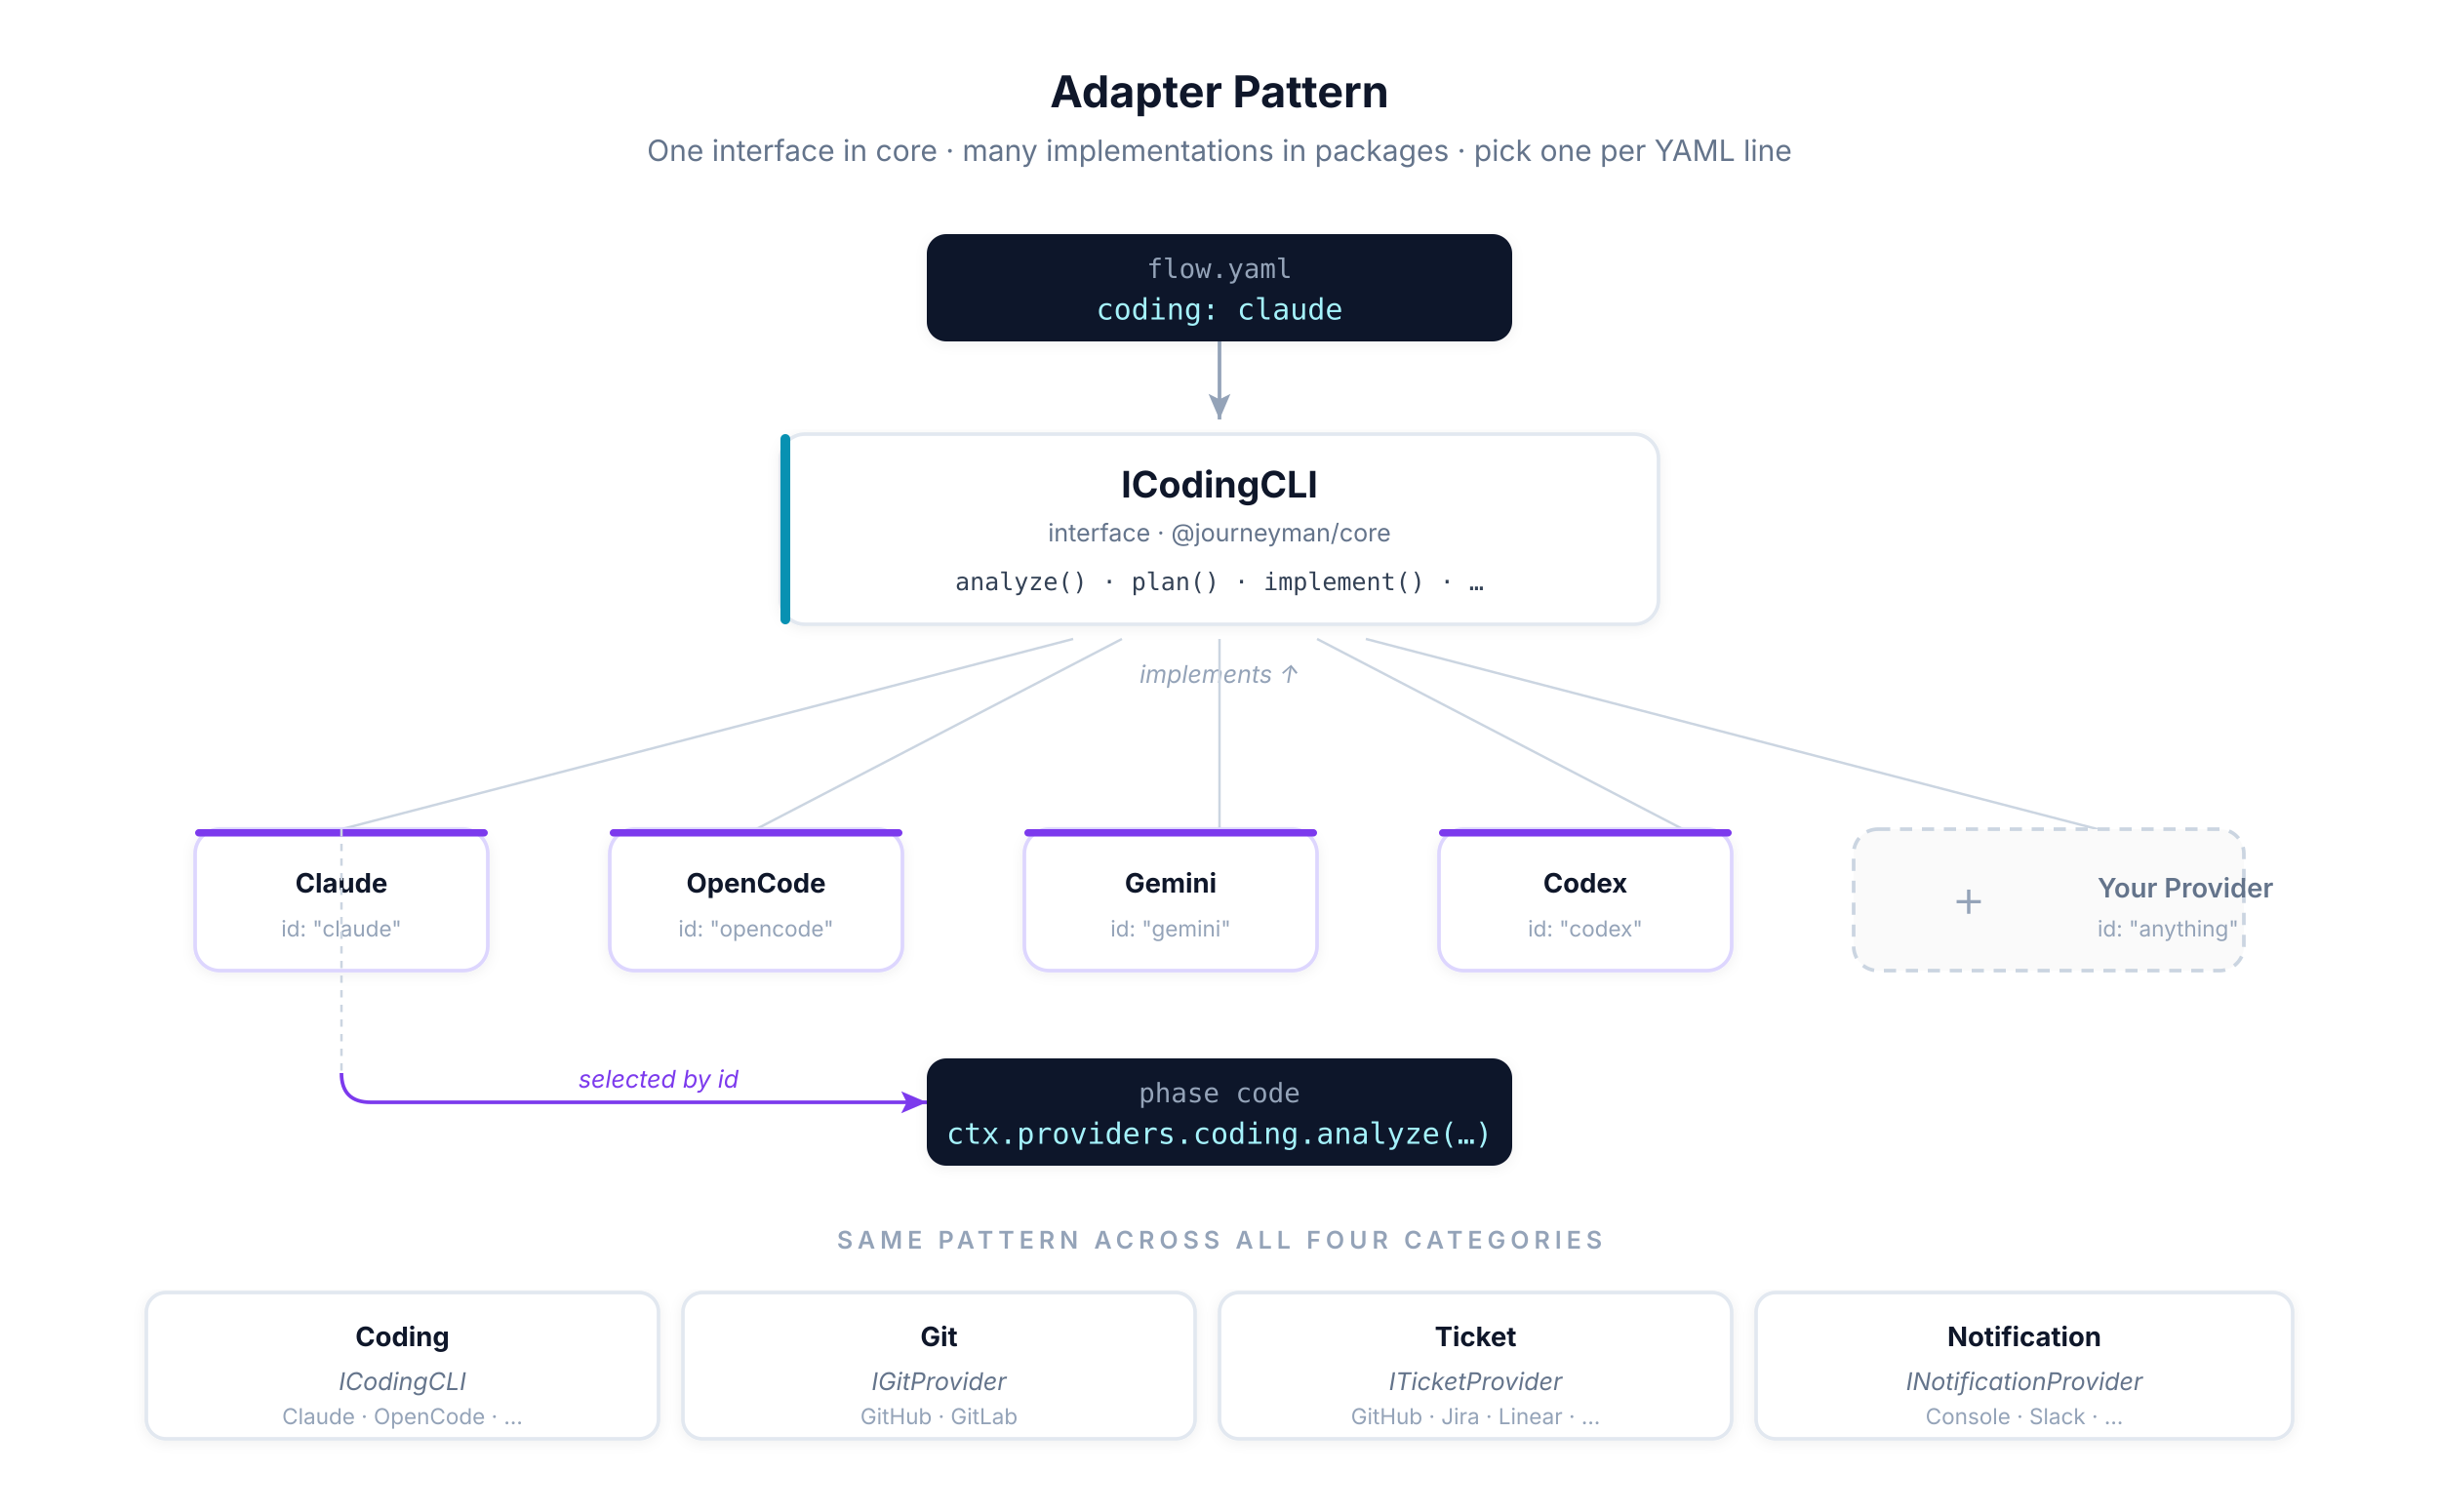
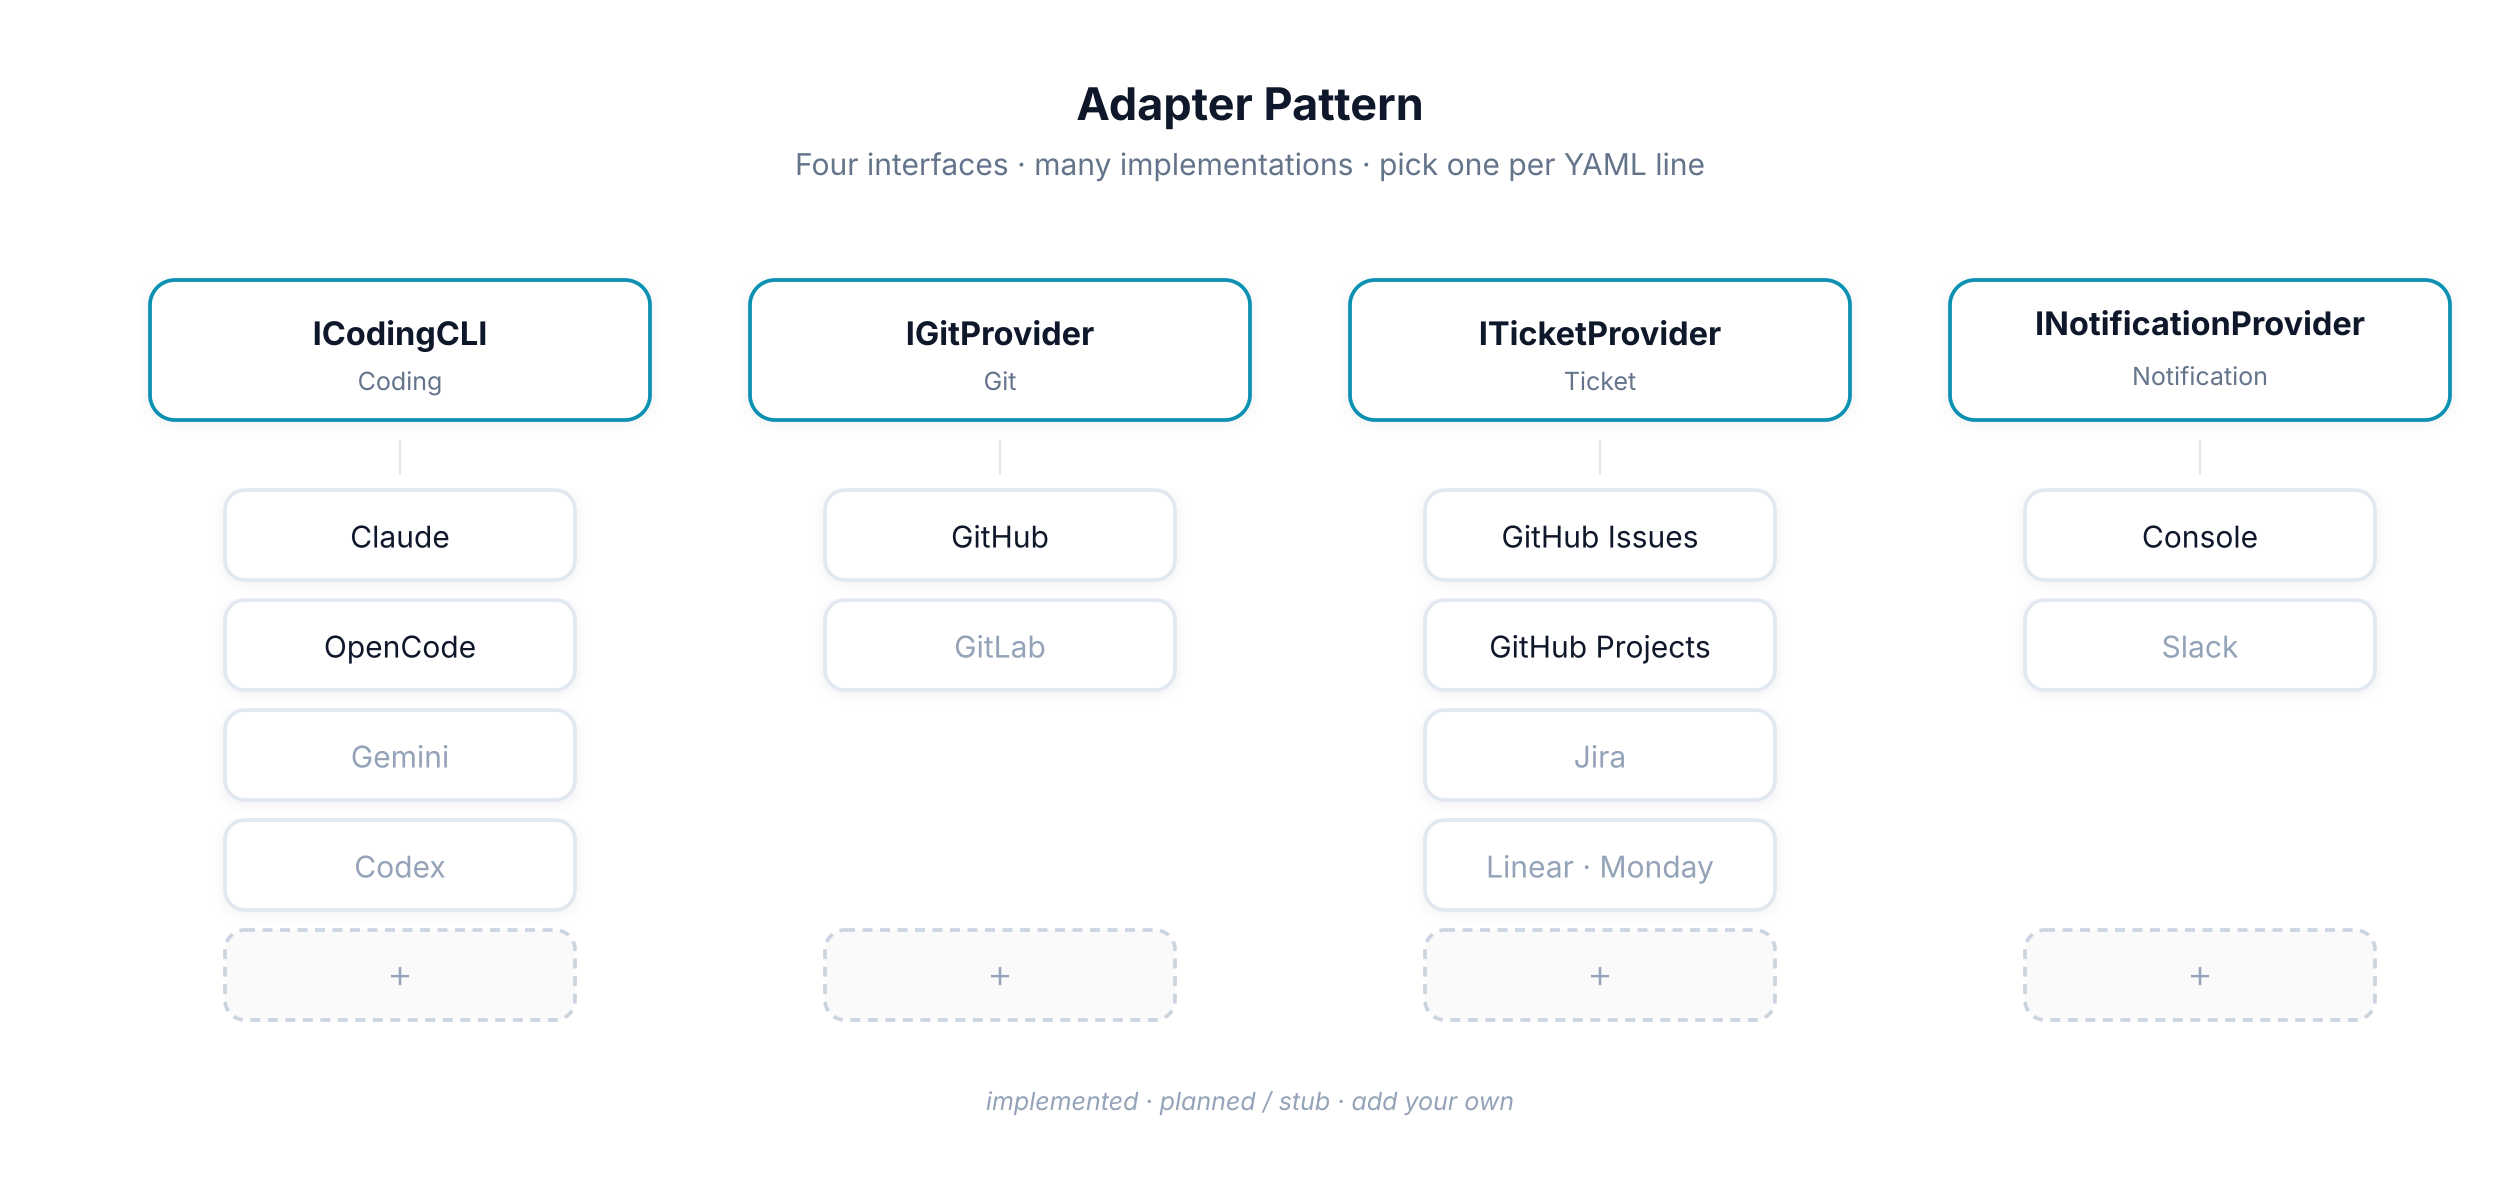
- <svg xmlns="http://www.w3.org/2000/svg" viewBox="0 0 1000 620" font-family="system-ui,-apple-system,BlinkMacSystemFont,'Segoe UI',sans-serif">
+ <svg xmlns="http://www.w3.org/2000/svg" viewBox="0 0 1000 480" font-family="system-ui,-apple-system,BlinkMacSystemFont,'Segoe UI',sans-serif">
  <defs>
    <filter id="sh" x="-4%" y="-4%" width="108%" height="130%">
      <feDropShadow dx="0" dy="1" stdDeviation="2.5" flood-color="#0f172a" flood-opacity="0.06" />
    </filter>
-     <marker id="a" markerWidth="8" markerHeight="8" refX="7" refY="4" orient="auto">
-       <path d="M0,1 L7,4 L0,7 L1.5,4Z" fill="#94a3b8" />
-     </marker>
-     <marker id="ap" markerWidth="8" markerHeight="8" refX="7" refY="4" orient="auto">
-       <path d="M0,1 L7,4 L0,7 L1.5,4Z" fill="#7c3aed" />
-     </marker>
  </defs>
-   <rect width="1000" height="620" fill="#ffffff" />
-   <text x="500" y="44" text-anchor="middle" font-size="18" font-weight="700" fill="#0f172a">Adapter Pattern</text>
-   <text x="500" y="66" text-anchor="middle" font-size="12" fill="#64748b">One interface in core · many implementations in packages · pick one per YAML line</text>
-   <rect x="380" y="96" width="240" height="44" rx="8" fill="#0f172a" filter="url(#sh)" />
-   <text x="500" y="114" text-anchor="middle" font-family="'JetBrains Mono',monospace,ui-monospace" font-size="11" fill="#94a3b8">flow.yaml</text>
-   <text x="500" y="131" text-anchor="middle" font-family="'JetBrains Mono',monospace,ui-monospace" font-size="12" fill="#a5f3fc">coding: claude</text>
-   <line x1="500" y1="140" x2="500" y2="172" stroke="#94a3b8" stroke-width="1.5" marker-end="url(#a)" />
-   <rect x="320" y="178" width="360" height="78" rx="10" fill="#ffffff" stroke="#e2e8f0" stroke-width="1.5" filter="url(#sh)" />
-   <rect x="320" y="178" width="4" height="78" rx="2" fill="#0891b2" />
-   <text x="500" y="204" text-anchor="middle" font-size="15" font-weight="700" fill="#0f172a">ICodingCLI</text>
-   <text x="500" y="222" text-anchor="middle" font-size="10" fill="#64748b">interface · @journeyman/core</text>
-   <text x="500" y="242" text-anchor="middle" font-family="'JetBrains Mono',monospace,ui-monospace" font-size="10" fill="#334155">analyze() · plan() · implement() · …</text>
-   <text x="500" y="280" text-anchor="middle" font-size="10" font-style="italic" fill="#94a3b8">implements ↑</text>
-   <line x1="140" y1="340" x2="440" y2="262" stroke="#cbd5e1" stroke-width="1" />
-   <line x1="310" y1="340" x2="460" y2="262" stroke="#cbd5e1" stroke-width="1" />
-   <line x1="500" y1="340" x2="500" y2="262" stroke="#cbd5e1" stroke-width="1" />
-   <line x1="690" y1="340" x2="540" y2="262" stroke="#cbd5e1" stroke-width="1" />
-   <line x1="860" y1="340" x2="560" y2="262" stroke="#cbd5e1" stroke-width="1" />
-   <g font-size="11">
-     <rect x="80" y="340" width="120" height="58" rx="10" fill="#ffffff" stroke="#ddd6fe" stroke-width="1.5" filter="url(#sh)" />
-     <rect x="80" y="340" width="120" height="3" rx="1.5" fill="#7c3aed" />
-     <text x="140" y="366" text-anchor="middle" font-weight="700" fill="#0f172a">Claude</text>
-     <text x="140" y="384" text-anchor="middle" font-size="9" fill="#94a3b8">id: "claude"</text>
-     <rect x="250" y="340" width="120" height="58" rx="10" fill="#ffffff" stroke="#ddd6fe" stroke-width="1.5" filter="url(#sh)" />
-     <rect x="250" y="340" width="120" height="3" rx="1.5" fill="#7c3aed" />
-     <text x="310" y="366" text-anchor="middle" font-weight="700" fill="#0f172a">OpenCode</text>
-     <text x="310" y="384" text-anchor="middle" font-size="9" fill="#94a3b8">id: "opencode"</text>
-     <rect x="420" y="340" width="120" height="58" rx="10" fill="#ffffff" stroke="#ddd6fe" stroke-width="1.5" filter="url(#sh)" />
-     <rect x="420" y="340" width="120" height="3" rx="1.5" fill="#7c3aed" />
-     <text x="480" y="366" text-anchor="middle" font-weight="700" fill="#0f172a">Gemini</text>
-     <text x="480" y="384" text-anchor="middle" font-size="9" fill="#94a3b8">id: "gemini"</text>
-     <rect x="590" y="340" width="120" height="58" rx="10" fill="#ffffff" stroke="#ddd6fe" stroke-width="1.5" filter="url(#sh)" />
-     <rect x="590" y="340" width="120" height="3" rx="1.5" fill="#7c3aed" />
-     <text x="650" y="366" text-anchor="middle" font-weight="700" fill="#0f172a">Codex</text>
-     <text x="650" y="384" text-anchor="middle" font-size="9" fill="#94a3b8">id: "codex"</text>
-     <rect x="760" y="340" width="160" height="58" rx="10" fill="#fafafa" stroke="#cbd5e1" stroke-width="1.5" stroke-dasharray="5,4" />
-     <text x="800" y="376" font-size="22" font-weight="300" fill="#94a3b8">+</text>
-     <text x="860" y="368" font-size="11" font-weight="600" fill="#64748b">Your Provider</text>
-     <text x="860" y="384" font-size="9" fill="#94a3b8">id: "anything"</text>
+   <rect width="1000" height="480" fill="#ffffff" />
+   <text x="500" y="48" text-anchor="middle" font-size="18" font-weight="700" fill="#0f172a">Adapter Pattern</text>
+   <text x="500" y="70" text-anchor="middle" font-size="12" fill="#64748b">Four interfaces · many implementations · pick one per YAML line</text>
+   <g>
+     <rect x="60" y="112" width="200" height="56" rx="10" fill="#ffffff" stroke="#0891b2" stroke-width="1.5" filter="url(#sh)" />
+     <text x="160" y="138" text-anchor="middle" font-size="13" font-weight="700" fill="#0f172a">ICodingCLI</text>
+     <text x="160" y="156" text-anchor="middle" font-size="10" fill="#64748b">Coding</text>
+     <line x1="160" y1="176" x2="160" y2="190" stroke="#e2e8f0" stroke-width="1" />
+     <rect x="90" y="196" width="140" height="36" rx="8" fill="#ffffff" stroke="#e2e8f0" stroke-width="1.5" filter="url(#sh)" />
+     <text x="160" y="219" text-anchor="middle" font-size="12" fill="#0f172a">Claude</text>
+     <rect x="90" y="240" width="140" height="36" rx="8" fill="#ffffff" stroke="#e2e8f0" stroke-width="1.5" filter="url(#sh)" />
+     <text x="160" y="263" text-anchor="middle" font-size="12" fill="#0f172a">OpenCode</text>
+     <rect x="90" y="284" width="140" height="36" rx="8" fill="#ffffff" stroke="#e2e8f0" stroke-width="1.5" filter="url(#sh)" />
+     <text x="160" y="307" text-anchor="middle" font-size="12" fill="#94a3b8">Gemini</text>
+     <rect x="90" y="328" width="140" height="36" rx="8" fill="#ffffff" stroke="#e2e8f0" stroke-width="1.5" filter="url(#sh)" />
+     <text x="160" y="351" text-anchor="middle" font-size="12" fill="#94a3b8">Codex</text>
+     <rect x="90" y="372" width="140" height="36" rx="8" fill="#fafafa" stroke="#cbd5e1" stroke-width="1.5" stroke-dasharray="4,3" />
+     <text x="160" y="395" text-anchor="middle" font-size="16" font-weight="300" fill="#94a3b8">+</text>
  </g>
-   <line x1="140" y1="340" x2="140" y2="440" stroke="#cbd5e1" stroke-width="1" stroke-dasharray="3,3" />
-   <path d="M 140 440 Q 140 452 152 452 L 380 452" fill="none" stroke="#7c3aed" stroke-width="1.5" marker-end="url(#ap)" />
-   <text x="270" y="446" text-anchor="middle" font-size="10" fill="#7c3aed" font-style="italic">selected by id</text>
-   <rect x="380" y="434" width="240" height="44" rx="8" fill="#0f172a" filter="url(#sh)" />
-   <text x="500" y="452" text-anchor="middle" font-family="'JetBrains Mono',monospace,ui-monospace" font-size="11" fill="#94a3b8">phase code</text>
-   <text x="500" y="469" text-anchor="middle" font-family="'JetBrains Mono',monospace,ui-monospace" font-size="12" fill="#a5f3fc">ctx.providers.coding.analyze(…)</text>
-   <text x="500" y="512" text-anchor="middle" font-size="10" font-weight="600" fill="#94a3b8" letter-spacing="2">SAME PATTERN ACROSS ALL FOUR CATEGORIES</text>
-   <g font-size="11">
-     <rect x="60" y="530" width="210" height="60" rx="8" fill="#ffffff" stroke="#e2e8f0" stroke-width="1.5" filter="url(#sh)" />
-     <text x="165" y="552" text-anchor="middle" font-weight="700" fill="#0f172a">Coding</text>
-     <text x="165" y="570" text-anchor="middle" font-size="10" fill="#64748b" font-style="italic">ICodingCLI</text>
-     <text x="165" y="584" text-anchor="middle" font-size="9" fill="#94a3b8">Claude · OpenCode · …</text>
-     <rect x="280" y="530" width="210" height="60" rx="8" fill="#ffffff" stroke="#e2e8f0" stroke-width="1.5" filter="url(#sh)" />
-     <text x="385" y="552" text-anchor="middle" font-weight="700" fill="#0f172a">Git</text>
-     <text x="385" y="570" text-anchor="middle" font-size="10" fill="#64748b" font-style="italic">IGitProvider</text>
-     <text x="385" y="584" text-anchor="middle" font-size="9" fill="#94a3b8">GitHub · GitLab</text>
-     <rect x="500" y="530" width="210" height="60" rx="8" fill="#ffffff" stroke="#e2e8f0" stroke-width="1.5" filter="url(#sh)" />
-     <text x="605" y="552" text-anchor="middle" font-weight="700" fill="#0f172a">Ticket</text>
-     <text x="605" y="570" text-anchor="middle" font-size="10" fill="#64748b" font-style="italic">ITicketProvider</text>
-     <text x="605" y="584" text-anchor="middle" font-size="9" fill="#94a3b8">GitHub · Jira · Linear · …</text>
-     <rect x="720" y="530" width="220" height="60" rx="8" fill="#ffffff" stroke="#e2e8f0" stroke-width="1.5" filter="url(#sh)" />
-     <text x="830" y="552" text-anchor="middle" font-weight="700" fill="#0f172a">Notification</text>
-     <text x="830" y="570" text-anchor="middle" font-size="10" fill="#64748b" font-style="italic">INotificationProvider</text>
-     <text x="830" y="584" text-anchor="middle" font-size="9" fill="#94a3b8">Console · Slack · …</text>
+   <g>
+     <rect x="300" y="112" width="200" height="56" rx="10" fill="#ffffff" stroke="#0891b2" stroke-width="1.5" filter="url(#sh)" />
+     <text x="400" y="138" text-anchor="middle" font-size="13" font-weight="700" fill="#0f172a">IGitProvider</text>
+     <text x="400" y="156" text-anchor="middle" font-size="10" fill="#64748b">Git</text>
+     <line x1="400" y1="176" x2="400" y2="190" stroke="#e2e8f0" stroke-width="1" />
+     <rect x="330" y="196" width="140" height="36" rx="8" fill="#ffffff" stroke="#e2e8f0" stroke-width="1.5" filter="url(#sh)" />
+     <text x="400" y="219" text-anchor="middle" font-size="12" fill="#0f172a">GitHub</text>
+     <rect x="330" y="240" width="140" height="36" rx="8" fill="#ffffff" stroke="#e2e8f0" stroke-width="1.5" filter="url(#sh)" />
+     <text x="400" y="263" text-anchor="middle" font-size="12" fill="#94a3b8">GitLab</text>
+     <rect x="330" y="372" width="140" height="36" rx="8" fill="#fafafa" stroke="#cbd5e1" stroke-width="1.5" stroke-dasharray="4,3" />
+     <text x="400" y="395" text-anchor="middle" font-size="16" font-weight="300" fill="#94a3b8">+</text>
  </g>
+   <g>
+     <rect x="540" y="112" width="200" height="56" rx="10" fill="#ffffff" stroke="#0891b2" stroke-width="1.5" filter="url(#sh)" />
+     <text x="640" y="138" text-anchor="middle" font-size="13" font-weight="700" fill="#0f172a">ITicketProvider</text>
+     <text x="640" y="156" text-anchor="middle" font-size="10" fill="#64748b">Ticket</text>
+     <line x1="640" y1="176" x2="640" y2="190" stroke="#e2e8f0" stroke-width="1" />
+     <rect x="570" y="196" width="140" height="36" rx="8" fill="#ffffff" stroke="#e2e8f0" stroke-width="1.5" filter="url(#sh)" />
+     <text x="640" y="219" text-anchor="middle" font-size="12" fill="#0f172a">GitHub Issues</text>
+     <rect x="570" y="240" width="140" height="36" rx="8" fill="#ffffff" stroke="#e2e8f0" stroke-width="1.5" filter="url(#sh)" />
+     <text x="640" y="263" text-anchor="middle" font-size="12" fill="#0f172a">GitHub Projects</text>
+     <rect x="570" y="284" width="140" height="36" rx="8" fill="#ffffff" stroke="#e2e8f0" stroke-width="1.5" filter="url(#sh)" />
+     <text x="640" y="307" text-anchor="middle" font-size="12" fill="#94a3b8">Jira</text>
+     <rect x="570" y="328" width="140" height="36" rx="8" fill="#ffffff" stroke="#e2e8f0" stroke-width="1.5" filter="url(#sh)" />
+     <text x="640" y="351" text-anchor="middle" font-size="12" fill="#94a3b8">Linear · Monday</text>
+     <rect x="570" y="372" width="140" height="36" rx="8" fill="#fafafa" stroke="#cbd5e1" stroke-width="1.5" stroke-dasharray="4,3" />
+     <text x="640" y="395" text-anchor="middle" font-size="16" font-weight="300" fill="#94a3b8">+</text>
+   </g>
+   <g>
+     <rect x="780" y="112" width="200" height="56" rx="10" fill="#ffffff" stroke="#0891b2" stroke-width="1.5" filter="url(#sh)" />
+     <text x="880" y="134" text-anchor="middle" font-size="13" font-weight="700" fill="#0f172a">INotificationProvider</text>
+     <text x="880" y="154" text-anchor="middle" font-size="10" fill="#64748b">Notification</text>
+     <line x1="880" y1="176" x2="880" y2="190" stroke="#e2e8f0" stroke-width="1" />
+     <rect x="810" y="196" width="140" height="36" rx="8" fill="#ffffff" stroke="#e2e8f0" stroke-width="1.5" filter="url(#sh)" />
+     <text x="880" y="219" text-anchor="middle" font-size="12" fill="#0f172a">Console</text>
+     <rect x="810" y="240" width="140" height="36" rx="8" fill="#ffffff" stroke="#e2e8f0" stroke-width="1.5" filter="url(#sh)" />
+     <text x="880" y="263" text-anchor="middle" font-size="12" fill="#94a3b8">Slack</text>
+     <rect x="810" y="372" width="140" height="36" rx="8" fill="#fafafa" stroke="#cbd5e1" stroke-width="1.5" stroke-dasharray="4,3" />
+     <text x="880" y="395" text-anchor="middle" font-size="16" font-weight="300" fill="#94a3b8">+</text>
+   </g>
+   <text x="500" y="444" text-anchor="middle" font-size="10" fill="#94a3b8" font-style="italic">implemented · planned / stub · add your own</text>
</svg>
